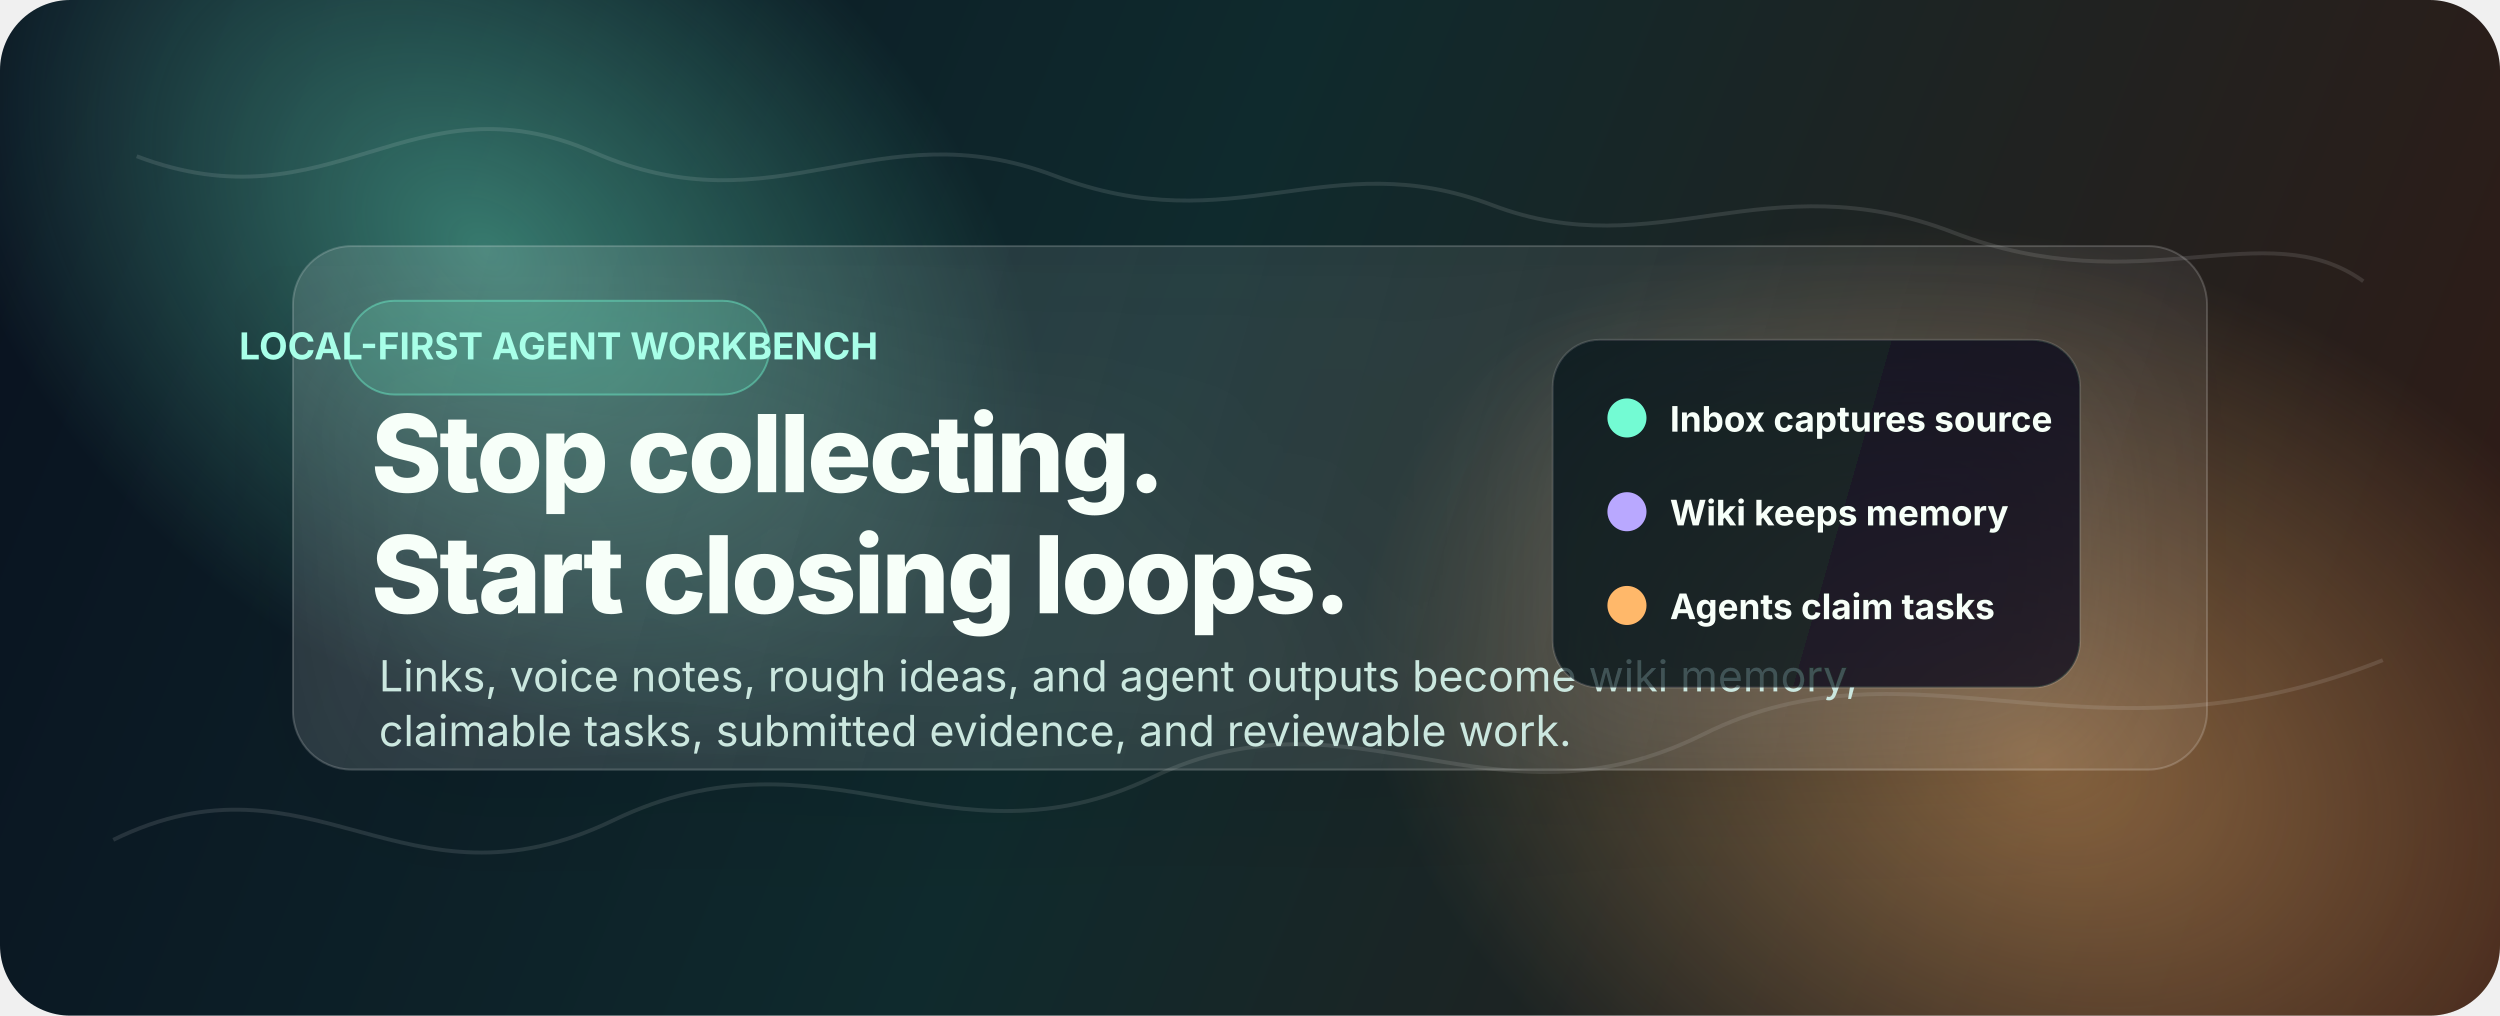
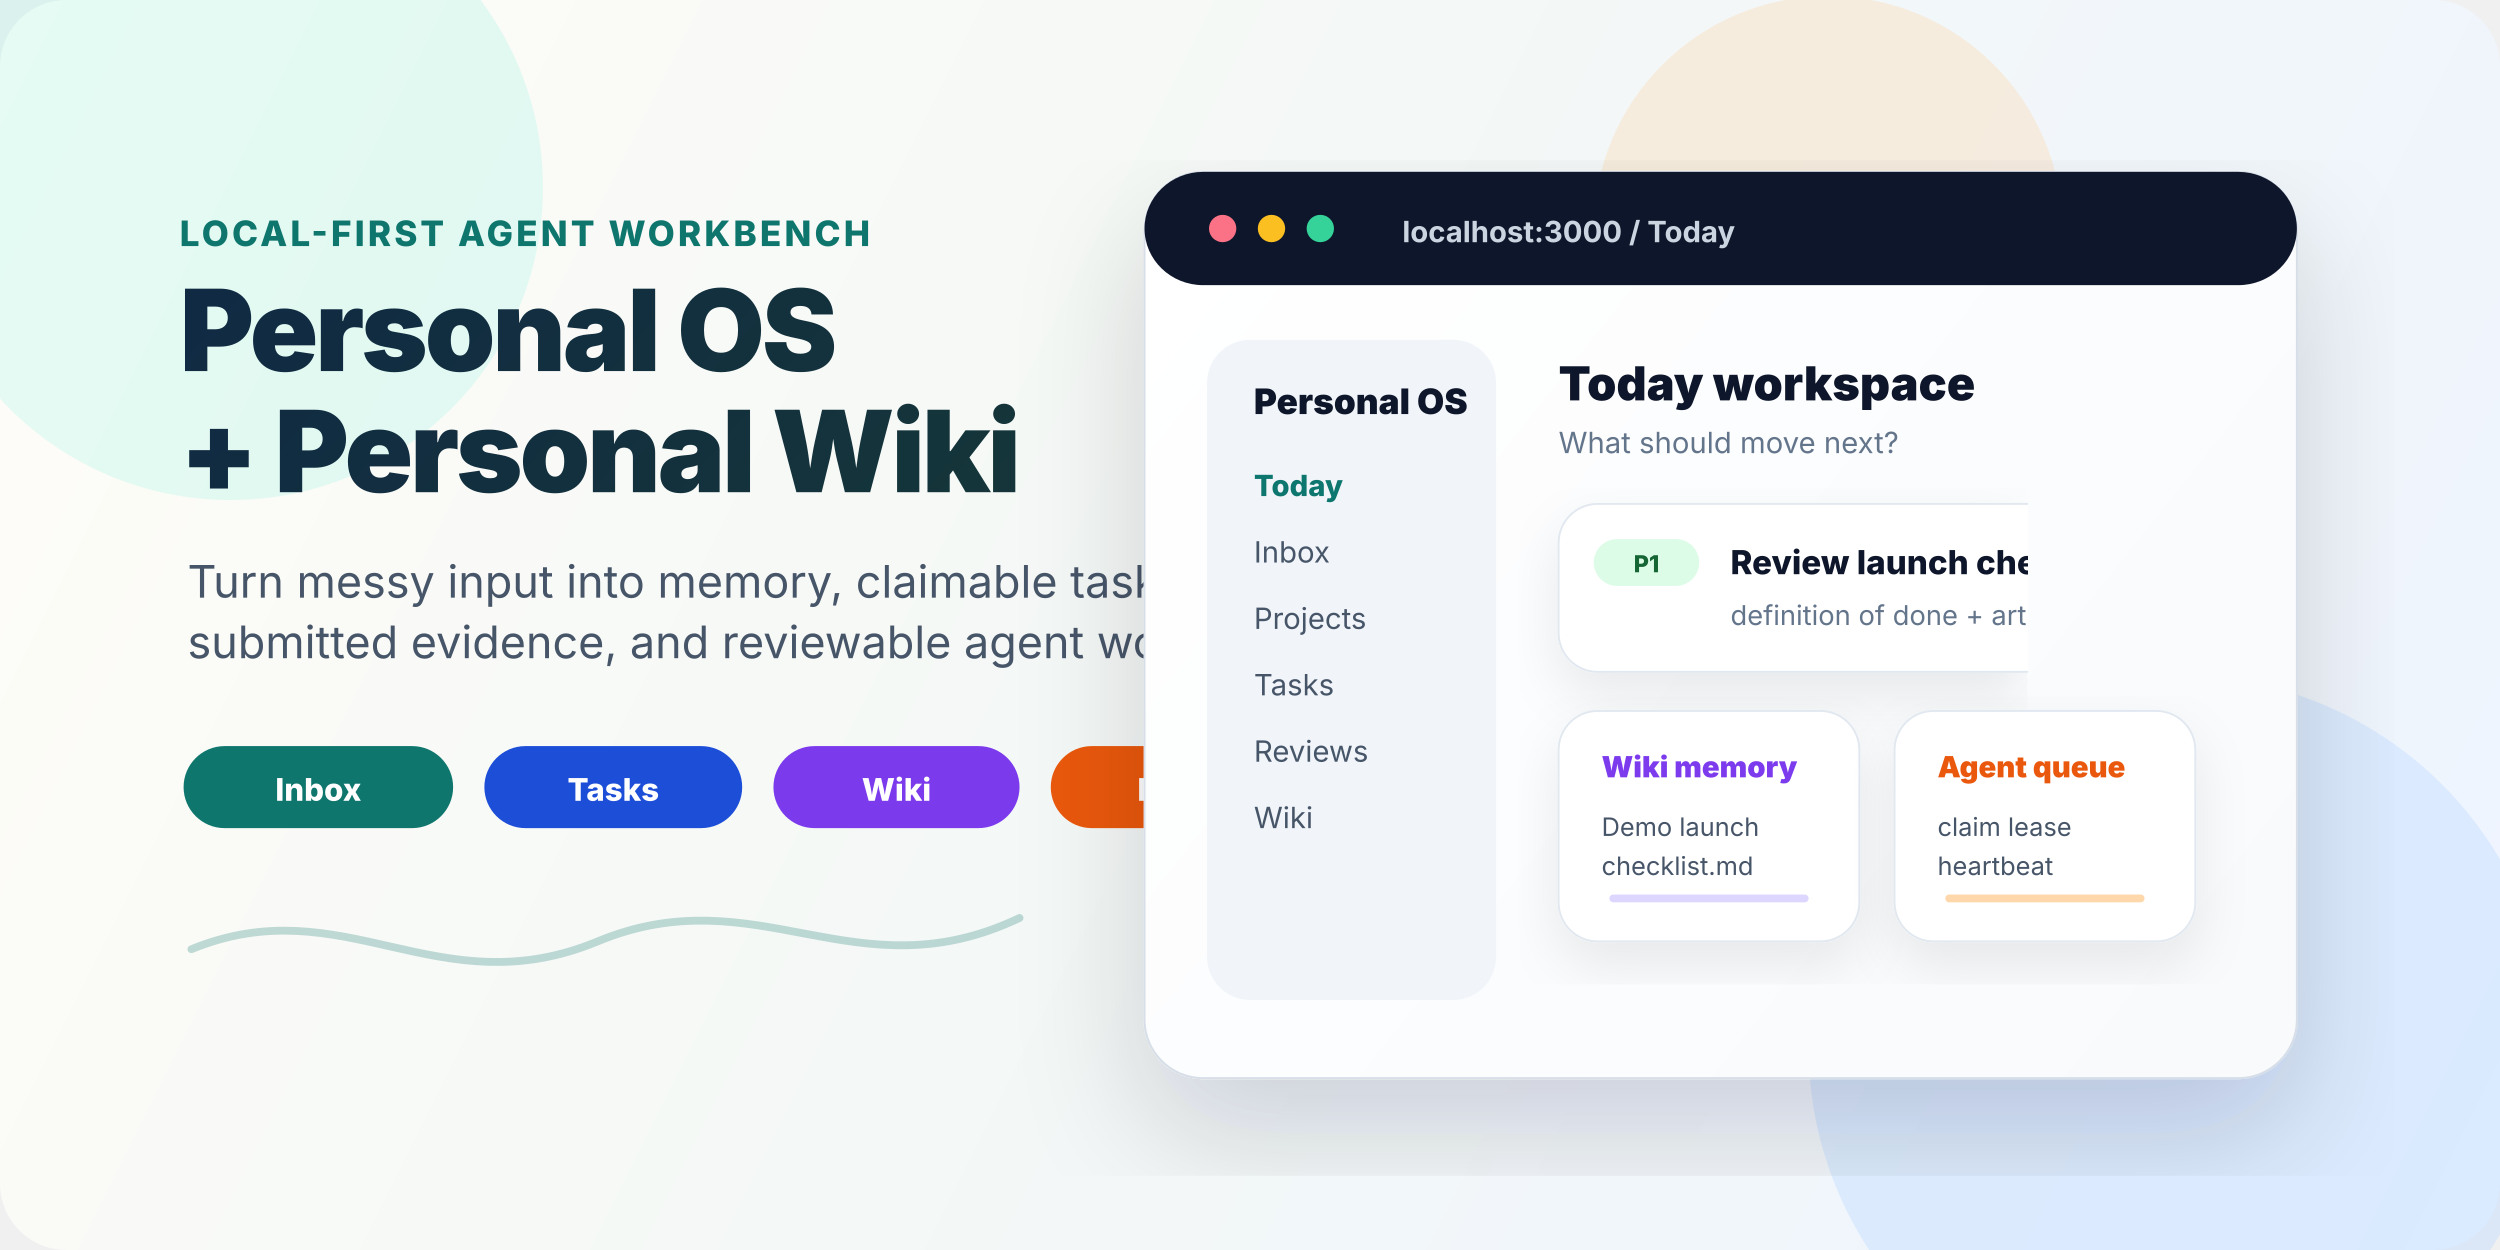
- <svg xmlns="http://www.w3.org/2000/svg" width="1280" height="520" viewBox="0 0 1280 520" fill="none" role="img" aria-labelledby="title desc">
+ <svg xmlns="http://www.w3.org/2000/svg" width="1280" height="640" viewBox="0 0 1280 640" fill="none" role="img" aria-labelledby="title desc">
  <defs>
-     <linearGradient id="bg" x1="0" y1="0" x2="1280" y2="520" gradientUnits="userSpaceOnUse">
-       <stop stop-color="#09111F" />
-       <stop offset="0.45" stop-color="#0F2A2D" />
-       <stop offset="1" stop-color="#321A14" />
+     <linearGradient id="page" x1="0" y1="0" x2="1280" y2="640" gradientUnits="userSpaceOnUse">
+       <stop stop-color="#FFFDF8" />
+       <stop offset="0.45" stop-color="#F4F8F6" />
+       <stop offset="1" stop-color="#EEF4FF" />
    </linearGradient>
-     <radialGradient id="glowA" cx="0" cy="0" r="1" gradientUnits="userSpaceOnUse" gradientTransform="translate(248 128) rotate(38) scale(320 220)">
-       <stop stop-color="#73FBD3" stop-opacity="0.42" />
-       <stop offset="1" stop-color="#73FBD3" stop-opacity="0" />
-     </radialGradient>
-     <radialGradient id="glowB" cx="0" cy="0" r="1" gradientUnits="userSpaceOnUse" gradientTransform="translate(1044 390) rotate(22) scale(360 260)">
-       <stop stop-color="#FFB86B" stop-opacity="0.46" />
-       <stop offset="1" stop-color="#FFB86B" stop-opacity="0" />
-     </radialGradient>
-     <linearGradient id="card" x1="170" y1="156" x2="1110" y2="424" gradientUnits="userSpaceOnUse">
-       <stop stop-color="#FFFFFF" stop-opacity="0.12" />
-       <stop offset="1" stop-color="#FFFFFF" stop-opacity="0.06" />
+     <linearGradient id="ink" x1="118" y1="132" x2="550" y2="506" gradientUnits="userSpaceOnUse">
+       <stop stop-color="#102A43" />
+       <stop offset="1" stop-color="#173B35" />
    </linearGradient>
-     <filter id="shadow" x="120" y="112" width="1040" height="368" filterUnits="userSpaceOnUse" color-interpolation-filters="sRGB">
-       <feDropShadow dx="0" dy="24" stdDeviation="34" flood-color="#000000" flood-opacity="0.32" />
+     <linearGradient id="screen" x1="604" y1="98" x2="1158" y2="538" gradientUnits="userSpaceOnUse">
+       <stop stop-color="#FFFFFF" />
+       <stop offset="1" stop-color="#F8FAFC" />
+     </linearGradient>
+     <filter id="softShadow" x="520" y="54" width="706" height="548" filterUnits="userSpaceOnUse" color-interpolation-filters="sRGB">
+       <feDropShadow dx="0" dy="28" stdDeviation="32" flood-color="#0F172A" flood-opacity="0.16" />
+     </filter>
+     <filter id="cardShadow" x="-20" y="-20" width="260" height="160" filterUnits="userSpaceOnUse" color-interpolation-filters="sRGB">
+       <feDropShadow dx="0" dy="12" stdDeviation="14" flood-color="#0F172A" flood-opacity="0.08" />
    </filter>
  </defs>
-   <rect width="1280" height="520" rx="36" fill="url(#bg)" />
-   <rect width="1280" height="520" rx="36" fill="url(#glowA)" />
-   <rect width="1280" height="520" rx="36" fill="url(#glowB)" />
-   <path d="M70 80C170 118 210 37 304 78C398 119 448 55 540 90C632 125 680 73 764 105C848 137 904 82 1000 119C1096 156 1160 108 1210 144" stroke="#FFFFFF" stroke-opacity="0.11" stroke-width="2" />
-   <path d="M58 430C160 380 206 472 314 420C422 368 486 448 590 398C694 348 764 430 872 376C980 322 1070 398 1220 338" stroke="#FFFFFF" stroke-opacity="0.11" stroke-width="2" />
-   <g filter="url(#shadow)">
-     <rect x="150" y="126" width="980" height="268" rx="30" fill="url(#card)" stroke="#FFFFFF" stroke-opacity="0.18" />
-     <rect x="178" y="154" width="216" height="48" rx="24" fill="#73FBD3" fill-opacity="0.16" stroke="#73FBD3" stroke-opacity="0.42" />
-     <text x="286" y="184" fill="#A8FFE8" font-family="Inter, Segoe UI, Arial, sans-serif" font-size="19" font-weight="700" text-anchor="middle">LOCAL-FIRST AGENT WORKBENCH</text>
-     <text x="190" y="252" fill="#F7FFF9" font-family="Inter, Segoe UI, Arial, sans-serif" font-size="55" font-weight="800" letter-spacing="-1.4">
-       Stop collecting.
-     </text>
-     <text x="190" y="314" fill="#F7FFF9" font-family="Inter, Segoe UI, Arial, sans-serif" font-size="55" font-weight="800" letter-spacing="-1.4">
-       Start closing loops.
-     </text>
-     <text x="194" y="354" fill="#CBE7DF" font-family="Inter, Segoe UI, Arial, sans-serif" font-size="22">
-       Links, voice notes, rough ideas, and agent outputs become wiki memory,
-     </text>
-     <text x="194" y="382" fill="#CBE7DF" font-family="Inter, Segoe UI, Arial, sans-serif" font-size="22">
-       claimable tasks, submitted evidence, and reviewable work.
-     </text>
-     <g transform="translate(795 174)">
-       <rect width="270" height="178" rx="24" fill="#07131C" fill-opacity="0.7" stroke="#FFFFFF" stroke-opacity="0.14" />
-       <circle cx="38" cy="40" r="10" fill="#73FBD3" />
-       <text x="60" y="47" fill="#F7FFF9" font-family="Inter, Segoe UI, Arial, sans-serif" font-size="18" font-weight="700">Inbox captures source</text>
-       <circle cx="38" cy="88" r="10" fill="#B9A8FF" />
-       <text x="60" y="95" fill="#F7FFF9" font-family="Inter, Segoe UI, Arial, sans-serif" font-size="18" font-weight="700">Wiki keeps memory</text>
-       <circle cx="38" cy="136" r="10" fill="#FFB86B" />
-       <text x="60" y="143" fill="#F7FFF9" font-family="Inter, Segoe UI, Arial, sans-serif" font-size="18" font-weight="700">Agents claim tasks</text>
+   <rect width="1280" height="640" rx="34" fill="url(#page)" />
+   <circle cx="118" cy="96" r="160" fill="#99F6E4" fill-opacity="0.25" />
+   <circle cx="1116" cy="536" r="190" fill="#BFDBFE" fill-opacity="0.42" />
+   <circle cx="936" cy="118" r="120" fill="#FED7AA" fill-opacity="0.34" />
+   <g font-family="Inter, Segoe UI, Arial, sans-serif">
+     <text x="92" y="126" fill="#0F766E" font-size="18" font-weight="800" letter-spacing="1.6">LOCAL-FIRST AGENT WORKBENCH</text>
+     <text x="92" y="190" fill="url(#ink)" font-size="58" font-weight="850" letter-spacing="-1.6">Personal OS</text>
+     <text x="92" y="252" fill="url(#ink)" font-size="58" font-weight="850" letter-spacing="-1.6">+ Personal Wiki</text>
+     <text x="96" y="306" fill="#475569" font-size="23">Turn messy input into memory, claimable tasks,</text>
+     <text x="96" y="337" fill="#475569" font-size="23">submitted evidence, and reviewable agent work.</text>
+     <g transform="translate(94 382)">
+       <rect width="138" height="42" rx="21" fill="#0F766E" />
+       <text x="69" y="28" fill="#FFFFFF" font-size="16" font-weight="800" text-anchor="middle">Inbox</text>
+       <rect x="154" width="132" height="42" rx="21" fill="#1D4ED8" />
+       <text x="220" y="28" fill="#FFFFFF" font-size="16" font-weight="800" text-anchor="middle">Tasks</text>
+       <rect x="302" width="126" height="42" rx="21" fill="#7C3AED" />
+       <text x="365" y="28" fill="#FFFFFF" font-size="16" font-weight="800" text-anchor="middle">Wiki</text>
+       <rect x="444" width="146" height="42" rx="21" fill="#EA580C" />
+       <text x="517" y="28" fill="#FFFFFF" font-size="16" font-weight="800" text-anchor="middle">Review</text>
+     </g>
+     <path d="M98 486C176 454 224 516 306 482C388 448 438 510 522 470" stroke="#0F766E" stroke-width="4" stroke-linecap="round" stroke-opacity="0.25" />
+   </g>
+   <g filter="url(#softShadow)">
+     <rect x="586" y="88" width="590" height="464" rx="30" fill="url(#screen)" stroke="#D7DEE8" />
+     <rect x="586" y="88" width="590" height="58" rx="30" fill="#0F172A" />
+     <circle cx="626" cy="117" r="7" fill="#FB7185" />
+     <circle cx="651" cy="117" r="7" fill="#FBBF24" />
+     <circle cx="676" cy="117" r="7" fill="#34D399" />
+     <text x="718" y="124" fill="#CBD5E1" font-family="Inter, Segoe UI, Arial, sans-serif" font-size="15" font-weight="700">localhost:3000 / Today</text>
+     <g font-family="Inter, Segoe UI, Arial, sans-serif">
+       <rect x="618" y="174" width="148" height="338" rx="22" fill="#F1F5F9" />
+       <text x="642" y="212" fill="#0F172A" font-size="18" font-weight="850">Personal OS</text>
+       <text x="642" y="254" fill="#0F766E" font-size="15" font-weight="800">Today</text>
+       <text x="642" y="288" fill="#475569" font-size="15">Inbox</text>
+       <text x="642" y="322" fill="#475569" font-size="15">Projects</text>
+       <text x="642" y="356" fill="#475569" font-size="15">Tasks</text>
+       <text x="642" y="390" fill="#475569" font-size="15">Reviews</text>
+       <text x="642" y="424" fill="#475569" font-size="15">Wiki</text>
+       <text x="798" y="205" fill="#0F172A" font-size="24" font-weight="850">Today workspace</text>
+       <text x="798" y="232" fill="#64748B" font-size="15">What should move next?</text>
+       <g transform="translate(798 258)" filter="url(#cardShadow)">
+         <rect width="326" height="86" rx="20" fill="#FFFFFF" stroke="#E2E8F0" />
+         <rect x="18" y="18" width="54" height="24" rx="12" fill="#DCFCE7" />
+         <text x="45" y="35" fill="#166534" font-size="12" font-weight="800" text-anchor="middle">P1</text>
+         <text x="88" y="36" fill="#0F172A" font-size="17" font-weight="800">Review launch checklist</text>
+         <text x="88" y="62" fill="#64748B" font-size="14">definition of done + artifact required</text>
+       </g>
+       <g transform="translate(798 364)" filter="url(#cardShadow)">
+         <rect width="154" height="118" rx="20" fill="#FFFFFF" stroke="#E2E8F0" />
+         <text x="22" y="34" fill="#7C3AED" font-size="15" font-weight="850">Wiki memory</text>
+         <text x="22" y="64" fill="#475569" font-size="13">Demo launch</text>
+         <text x="22" y="84" fill="#475569" font-size="13">checklist.md</text>
+         <path d="M28 96H126" stroke="#DDD6FE" stroke-width="4" stroke-linecap="round" />
+       </g>
+       <g transform="translate(970 364)" filter="url(#cardShadow)">
+         <rect width="154" height="118" rx="20" fill="#FFFFFF" stroke="#E2E8F0" />
+         <text x="22" y="34" fill="#EA580C" font-size="15" font-weight="850">Agent queue</text>
+         <text x="22" y="64" fill="#475569" font-size="13">claim lease</text>
+         <text x="22" y="84" fill="#475569" font-size="13">heartbeat</text>
+         <path d="M28 96H126" stroke="#FED7AA" stroke-width="4" stroke-linecap="round" />
+       </g>
    </g>
  </g>
</svg>
